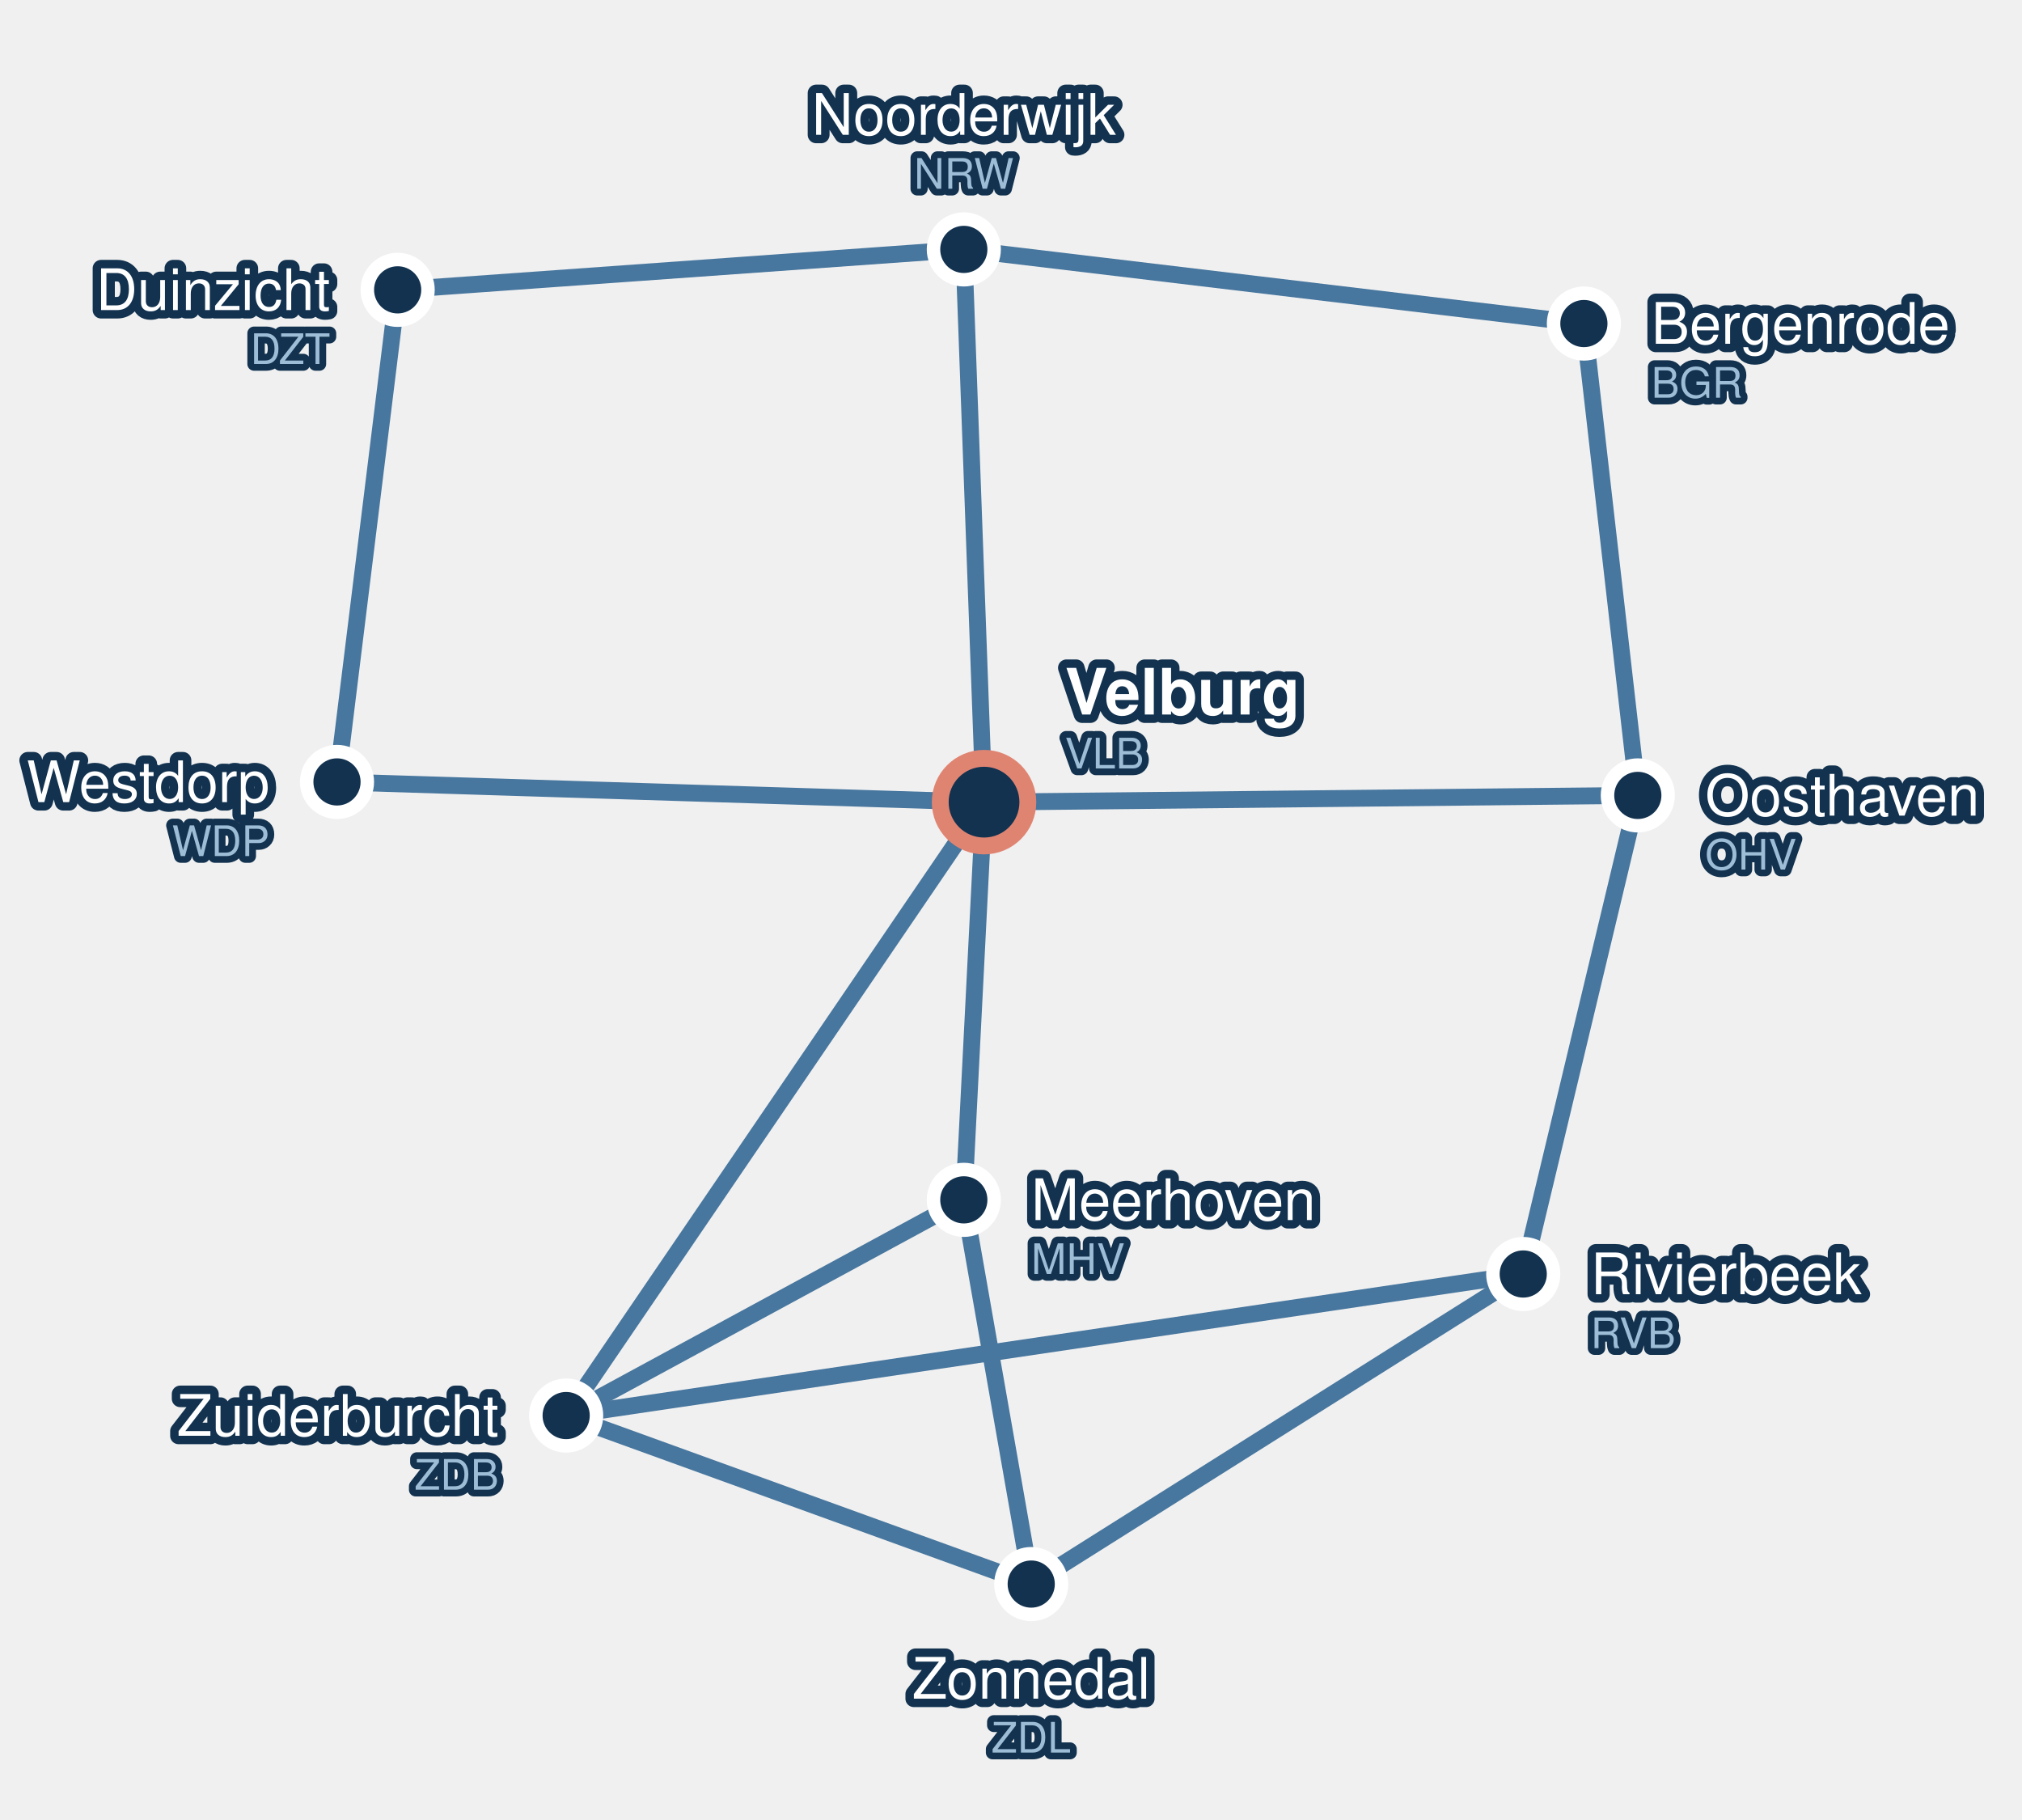
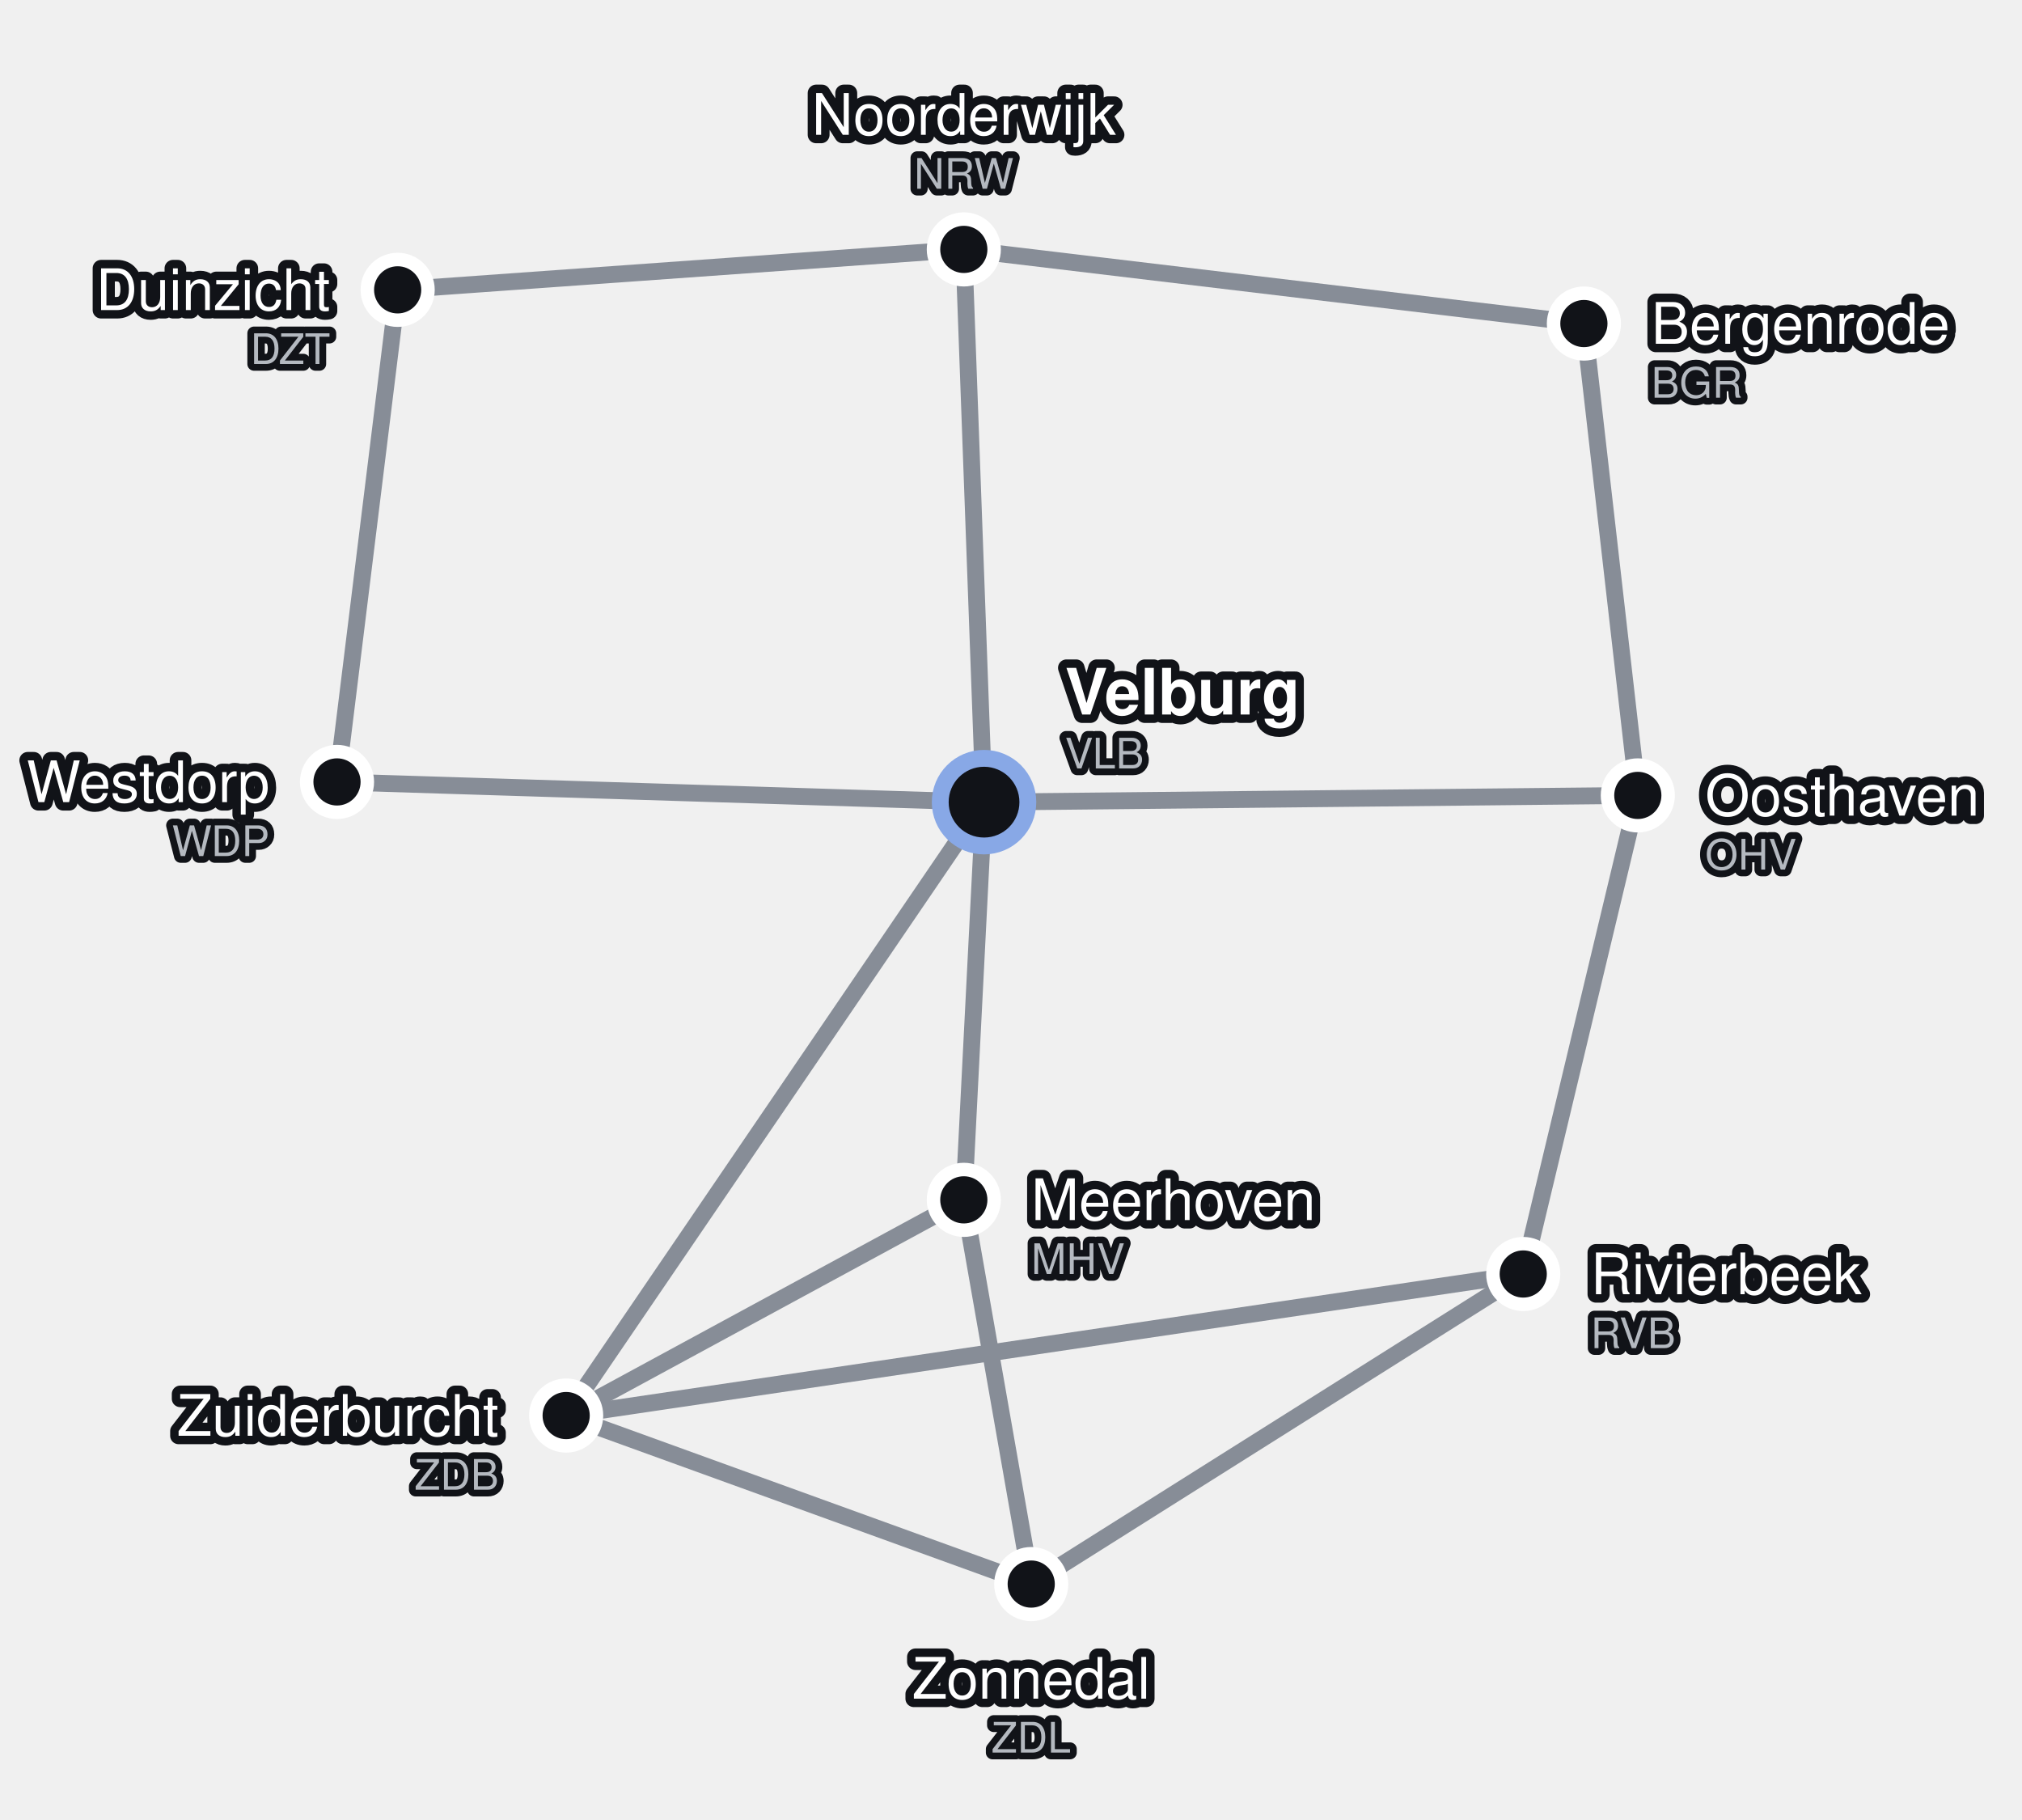
<svg xmlns="http://www.w3.org/2000/svg" viewBox="0 0 600 540" width="600" height="540">
-   <g stroke="#47769e" stroke-width="5" stroke-linecap="round" fill="none">
+   <g stroke="#878d97" stroke-width="5" stroke-linecap="round" fill="none">
    <path d="M292 238 L286 74" />
    <path d="M292 238 L168 420" />
    <path d="M292 238 L486 236" />
    <path d="M292 238 L100 232" />
    <path d="M292 238 L286 356" />
    <path d="M286 74 L118 86" />
    <path d="M286 74 L470 96" />
    <path d="M100 232 L118 86" />
    <path d="M168 420 L286 356" />
    <path d="M168 420 L306 470" />
    <path d="M168 420 L452 378" />
    <path d="M486 236 L452 378" />
    <path d="M486 236 L470 96" />
    <path d="M286 356 L306 470" />
    <path d="M452 378 L306 470" />
  </g>
-   <circle cx="118" cy="86" r="9" fill="#12324f" stroke="#ffffff" stroke-width="4" />
-   <circle cx="286" cy="74" r="9" fill="#12324f" stroke="#ffffff" stroke-width="4" />
-   <circle cx="470" cy="96" r="9" fill="#12324f" stroke="#ffffff" stroke-width="4" />
-   <circle cx="100" cy="232" r="9" fill="#12324f" stroke="#ffffff" stroke-width="4" />
-   <circle cx="292" cy="238" r="13" fill="#12324f" stroke="#e08472" stroke-width="5" />
-   <circle cx="486" cy="236" r="9" fill="#12324f" stroke="#ffffff" stroke-width="4" />
-   <circle cx="286" cy="356" r="9" fill="#12324f" stroke="#ffffff" stroke-width="4" />
-   <circle cx="452" cy="378" r="9" fill="#12324f" stroke="#ffffff" stroke-width="4" />
-   <circle cx="168" cy="420" r="9" fill="#12324f" stroke="#ffffff" stroke-width="4" />
-   <circle cx="306" cy="470" r="9" fill="#12324f" stroke="#ffffff" stroke-width="4" />
-   <text x="98" y="92" text-anchor="end" font-family="Helvetica Neue, Helvetica, Arial" font-size="17" font-weight="500" fill="#ffffff" stroke="#12324f" stroke-width="5" stroke-linejoin="round" paint-order="stroke">Duinzicht</text>
-   <text x="98" y="108" text-anchor="end" font-family="Helvetica Neue, Helvetica, Arial" font-size="12.5" fill="#9dbdd6" stroke="#12324f" stroke-width="4" stroke-linejoin="round" paint-order="stroke">DZT</text>
-   <text x="286" y="40" text-anchor="middle" font-family="Helvetica Neue, Helvetica, Arial" font-size="17" font-weight="500" fill="#ffffff" stroke="#12324f" stroke-width="5" stroke-linejoin="round" paint-order="stroke">Noorderwijk</text>
-   <text x="286" y="56" text-anchor="middle" font-family="Helvetica Neue, Helvetica, Arial" font-size="12.5" fill="#9dbdd6" stroke="#12324f" stroke-width="4" stroke-linejoin="round" paint-order="stroke">NRW</text>
-   <text x="490" y="102" text-anchor="start" font-family="Helvetica Neue, Helvetica, Arial" font-size="17" font-weight="500" fill="#ffffff" stroke="#12324f" stroke-width="5" stroke-linejoin="round" paint-order="stroke">Bergenrode</text>
-   <text x="490" y="118" text-anchor="start" font-family="Helvetica Neue, Helvetica, Arial" font-size="12.5" fill="#9dbdd6" stroke="#12324f" stroke-width="4" stroke-linejoin="round" paint-order="stroke">BGR</text>
-   <text x="80" y="238" text-anchor="end" font-family="Helvetica Neue, Helvetica, Arial" font-size="17" font-weight="500" fill="#ffffff" stroke="#12324f" stroke-width="5" stroke-linejoin="round" paint-order="stroke">Westdorp</text>
-   <text x="80" y="254" text-anchor="end" font-family="Helvetica Neue, Helvetica, Arial" font-size="12.5" fill="#9dbdd6" stroke="#12324f" stroke-width="4" stroke-linejoin="round" paint-order="stroke">WDP</text>
-   <text x="316" y="212" text-anchor="start" font-family="Helvetica Neue, Helvetica, Arial" font-size="19" font-weight="600" fill="#ffffff" stroke="#12324f" stroke-width="5" stroke-linejoin="round" paint-order="stroke">Velburg</text>
-   <text x="316" y="228" text-anchor="start" font-family="Helvetica Neue, Helvetica, Arial" font-size="12.5" fill="#9dbdd6" stroke="#12324f" stroke-width="4" stroke-linejoin="round" paint-order="stroke">VLB</text>
-   <text x="506" y="242" text-anchor="start" font-family="Helvetica Neue, Helvetica, Arial" font-size="17" font-weight="500" fill="#ffffff" stroke="#12324f" stroke-width="5" stroke-linejoin="round" paint-order="stroke">Oosthaven</text>
-   <text x="506" y="258" text-anchor="start" font-family="Helvetica Neue, Helvetica, Arial" font-size="12.5" fill="#9dbdd6" stroke="#12324f" stroke-width="4" stroke-linejoin="round" paint-order="stroke">OHV</text>
-   <text x="306" y="362" text-anchor="start" font-family="Helvetica Neue, Helvetica, Arial" font-size="17" font-weight="500" fill="#ffffff" stroke="#12324f" stroke-width="5" stroke-linejoin="round" paint-order="stroke">Meerhoven</text>
-   <text x="306" y="378" text-anchor="start" font-family="Helvetica Neue, Helvetica, Arial" font-size="12.5" fill="#9dbdd6" stroke="#12324f" stroke-width="4" stroke-linejoin="round" paint-order="stroke">MHV</text>
-   <text x="472" y="384" text-anchor="start" font-family="Helvetica Neue, Helvetica, Arial" font-size="17" font-weight="500" fill="#ffffff" stroke="#12324f" stroke-width="5" stroke-linejoin="round" paint-order="stroke">Rivierbeek</text>
-   <text x="472" y="400" text-anchor="start" font-family="Helvetica Neue, Helvetica, Arial" font-size="12.5" fill="#9dbdd6" stroke="#12324f" stroke-width="4" stroke-linejoin="round" paint-order="stroke">RVB</text>
-   <text x="148" y="426" text-anchor="end" font-family="Helvetica Neue, Helvetica, Arial" font-size="17" font-weight="500" fill="#ffffff" stroke="#12324f" stroke-width="5" stroke-linejoin="round" paint-order="stroke">Zuiderburcht</text>
-   <text x="148" y="442" text-anchor="end" font-family="Helvetica Neue, Helvetica, Arial" font-size="12.5" fill="#9dbdd6" stroke="#12324f" stroke-width="4" stroke-linejoin="round" paint-order="stroke">ZDB</text>
-   <text x="306" y="504" text-anchor="middle" font-family="Helvetica Neue, Helvetica, Arial" font-size="17" font-weight="500" fill="#ffffff" stroke="#12324f" stroke-width="5" stroke-linejoin="round" paint-order="stroke">Zonnedal</text>
-   <text x="306" y="520" text-anchor="middle" font-family="Helvetica Neue, Helvetica, Arial" font-size="12.5" fill="#9dbdd6" stroke="#12324f" stroke-width="4" stroke-linejoin="round" paint-order="stroke">ZDL</text>
+   <circle cx="118" cy="86" r="9" fill="#111318" stroke="#ffffff" stroke-width="4" />
+   <circle cx="286" cy="74" r="9" fill="#111318" stroke="#ffffff" stroke-width="4" />
+   <circle cx="470" cy="96" r="9" fill="#111318" stroke="#ffffff" stroke-width="4" />
+   <circle cx="100" cy="232" r="9" fill="#111318" stroke="#ffffff" stroke-width="4" />
+   <circle cx="292" cy="238" r="13" fill="#111318" stroke="#88a8e6" stroke-width="5" />
+   <circle cx="486" cy="236" r="9" fill="#111318" stroke="#ffffff" stroke-width="4" />
+   <circle cx="286" cy="356" r="9" fill="#111318" stroke="#ffffff" stroke-width="4" />
+   <circle cx="452" cy="378" r="9" fill="#111318" stroke="#ffffff" stroke-width="4" />
+   <circle cx="168" cy="420" r="9" fill="#111318" stroke="#ffffff" stroke-width="4" />
+   <circle cx="306" cy="470" r="9" fill="#111318" stroke="#ffffff" stroke-width="4" />
+   <text x="98" y="92" text-anchor="end" font-family="Helvetica Neue, Helvetica, Arial" font-size="17" font-weight="500" fill="#ffffff" stroke="#111318" stroke-width="5" stroke-linejoin="round" paint-order="stroke">Duinzicht</text>
+   <text x="98" y="108" text-anchor="end" font-family="Helvetica Neue, Helvetica, Arial" font-size="12.5" fill="#b4b9c0" stroke="#111318" stroke-width="4" stroke-linejoin="round" paint-order="stroke">DZT</text>
+   <text x="286" y="40" text-anchor="middle" font-family="Helvetica Neue, Helvetica, Arial" font-size="17" font-weight="500" fill="#ffffff" stroke="#111318" stroke-width="5" stroke-linejoin="round" paint-order="stroke">Noorderwijk</text>
+   <text x="286" y="56" text-anchor="middle" font-family="Helvetica Neue, Helvetica, Arial" font-size="12.5" fill="#b4b9c0" stroke="#111318" stroke-width="4" stroke-linejoin="round" paint-order="stroke">NRW</text>
+   <text x="490" y="102" text-anchor="start" font-family="Helvetica Neue, Helvetica, Arial" font-size="17" font-weight="500" fill="#ffffff" stroke="#111318" stroke-width="5" stroke-linejoin="round" paint-order="stroke">Bergenrode</text>
+   <text x="490" y="118" text-anchor="start" font-family="Helvetica Neue, Helvetica, Arial" font-size="12.5" fill="#b4b9c0" stroke="#111318" stroke-width="4" stroke-linejoin="round" paint-order="stroke">BGR</text>
+   <text x="80" y="238" text-anchor="end" font-family="Helvetica Neue, Helvetica, Arial" font-size="17" font-weight="500" fill="#ffffff" stroke="#111318" stroke-width="5" stroke-linejoin="round" paint-order="stroke">Westdorp</text>
+   <text x="80" y="254" text-anchor="end" font-family="Helvetica Neue, Helvetica, Arial" font-size="12.5" fill="#b4b9c0" stroke="#111318" stroke-width="4" stroke-linejoin="round" paint-order="stroke">WDP</text>
+   <text x="316" y="212" text-anchor="start" font-family="Helvetica Neue, Helvetica, Arial" font-size="19" font-weight="600" fill="#ffffff" stroke="#111318" stroke-width="5" stroke-linejoin="round" paint-order="stroke">Velburg</text>
+   <text x="316" y="228" text-anchor="start" font-family="Helvetica Neue, Helvetica, Arial" font-size="12.5" fill="#b4b9c0" stroke="#111318" stroke-width="4" stroke-linejoin="round" paint-order="stroke">VLB</text>
+   <text x="506" y="242" text-anchor="start" font-family="Helvetica Neue, Helvetica, Arial" font-size="17" font-weight="500" fill="#ffffff" stroke="#111318" stroke-width="5" stroke-linejoin="round" paint-order="stroke">Oosthaven</text>
+   <text x="506" y="258" text-anchor="start" font-family="Helvetica Neue, Helvetica, Arial" font-size="12.5" fill="#b4b9c0" stroke="#111318" stroke-width="4" stroke-linejoin="round" paint-order="stroke">OHV</text>
+   <text x="306" y="362" text-anchor="start" font-family="Helvetica Neue, Helvetica, Arial" font-size="17" font-weight="500" fill="#ffffff" stroke="#111318" stroke-width="5" stroke-linejoin="round" paint-order="stroke">Meerhoven</text>
+   <text x="306" y="378" text-anchor="start" font-family="Helvetica Neue, Helvetica, Arial" font-size="12.5" fill="#b4b9c0" stroke="#111318" stroke-width="4" stroke-linejoin="round" paint-order="stroke">MHV</text>
+   <text x="472" y="384" text-anchor="start" font-family="Helvetica Neue, Helvetica, Arial" font-size="17" font-weight="500" fill="#ffffff" stroke="#111318" stroke-width="5" stroke-linejoin="round" paint-order="stroke">Rivierbeek</text>
+   <text x="472" y="400" text-anchor="start" font-family="Helvetica Neue, Helvetica, Arial" font-size="12.5" fill="#b4b9c0" stroke="#111318" stroke-width="4" stroke-linejoin="round" paint-order="stroke">RVB</text>
+   <text x="148" y="426" text-anchor="end" font-family="Helvetica Neue, Helvetica, Arial" font-size="17" font-weight="500" fill="#ffffff" stroke="#111318" stroke-width="5" stroke-linejoin="round" paint-order="stroke">Zuiderburcht</text>
+   <text x="148" y="442" text-anchor="end" font-family="Helvetica Neue, Helvetica, Arial" font-size="12.5" fill="#b4b9c0" stroke="#111318" stroke-width="4" stroke-linejoin="round" paint-order="stroke">ZDB</text>
+   <text x="306" y="504" text-anchor="middle" font-family="Helvetica Neue, Helvetica, Arial" font-size="17" font-weight="500" fill="#ffffff" stroke="#111318" stroke-width="5" stroke-linejoin="round" paint-order="stroke">Zonnedal</text>
+   <text x="306" y="520" text-anchor="middle" font-family="Helvetica Neue, Helvetica, Arial" font-size="12.5" fill="#b4b9c0" stroke="#111318" stroke-width="4" stroke-linejoin="round" paint-order="stroke">ZDL</text>
</svg>
